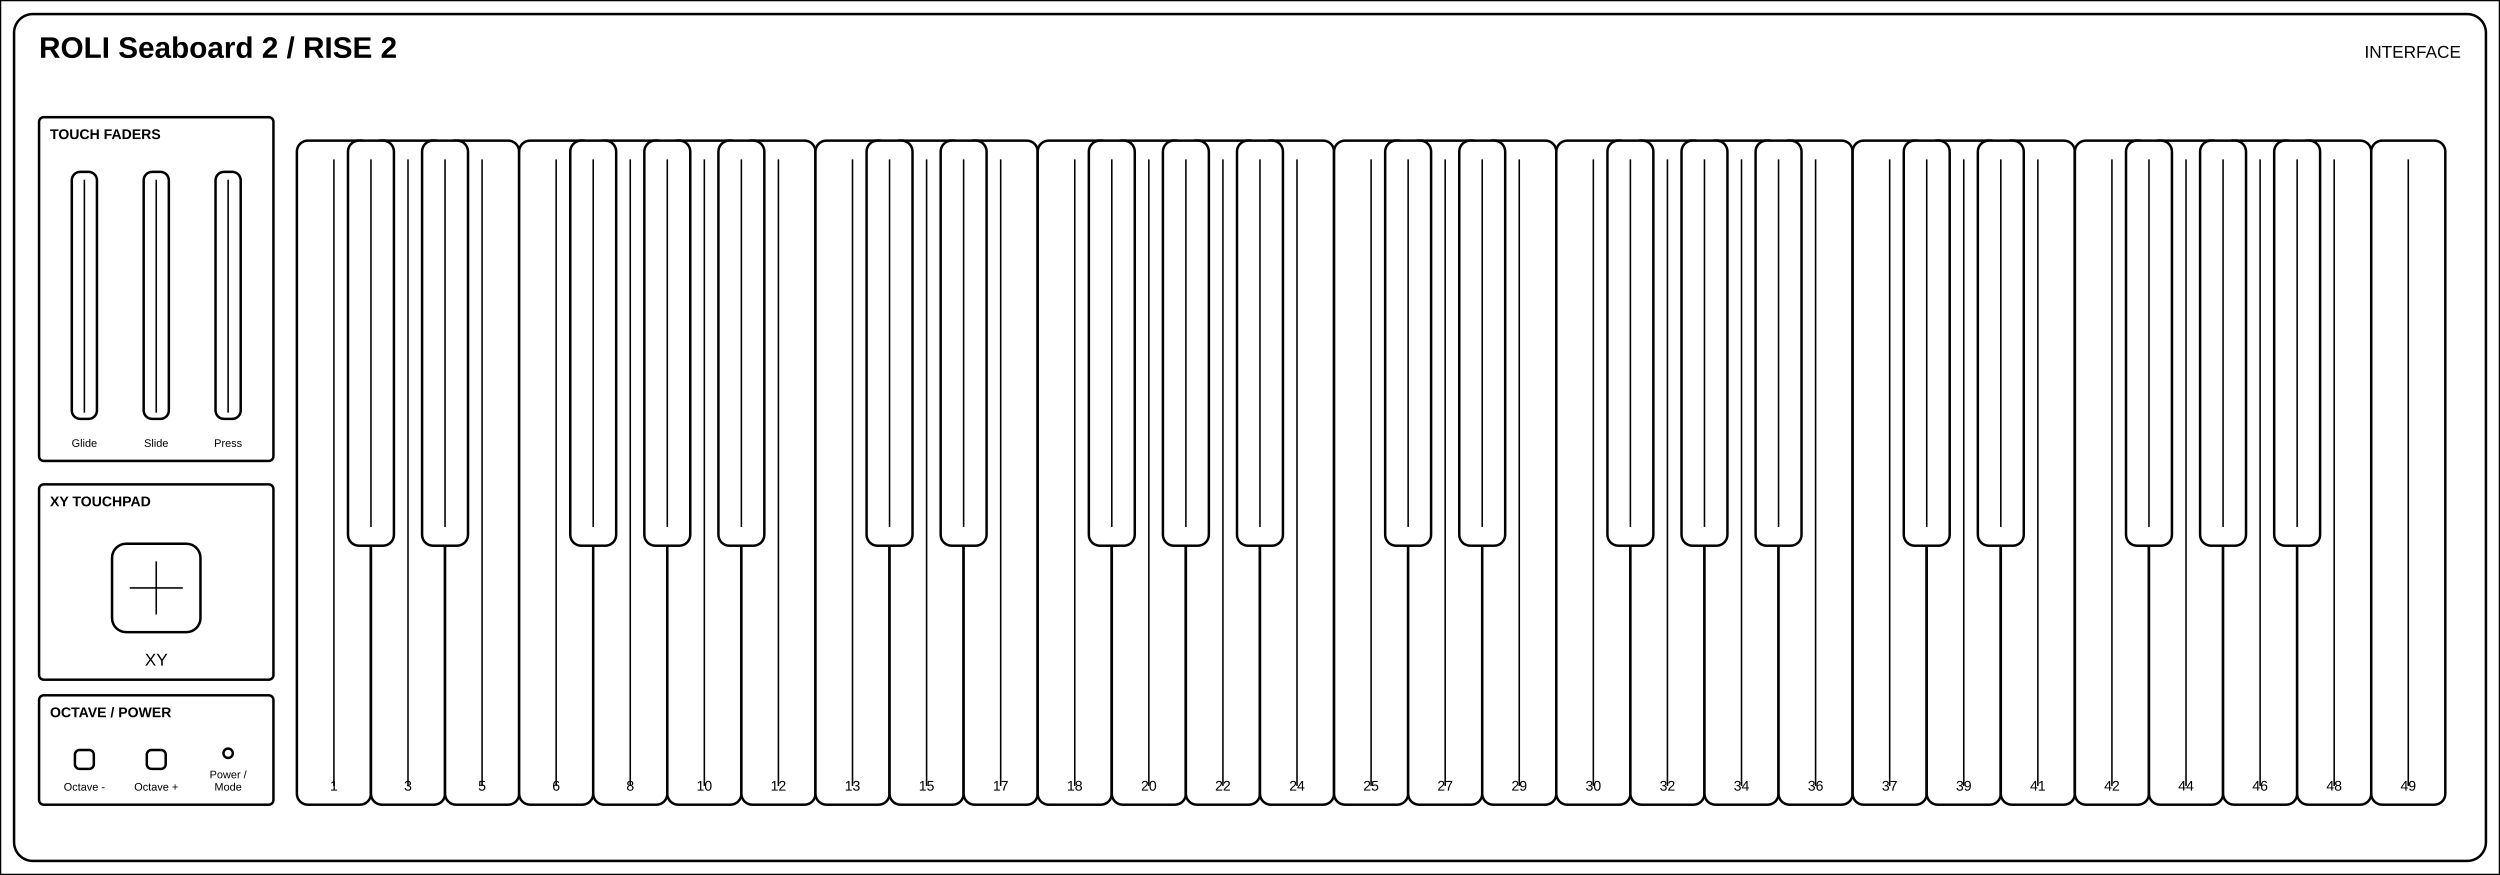
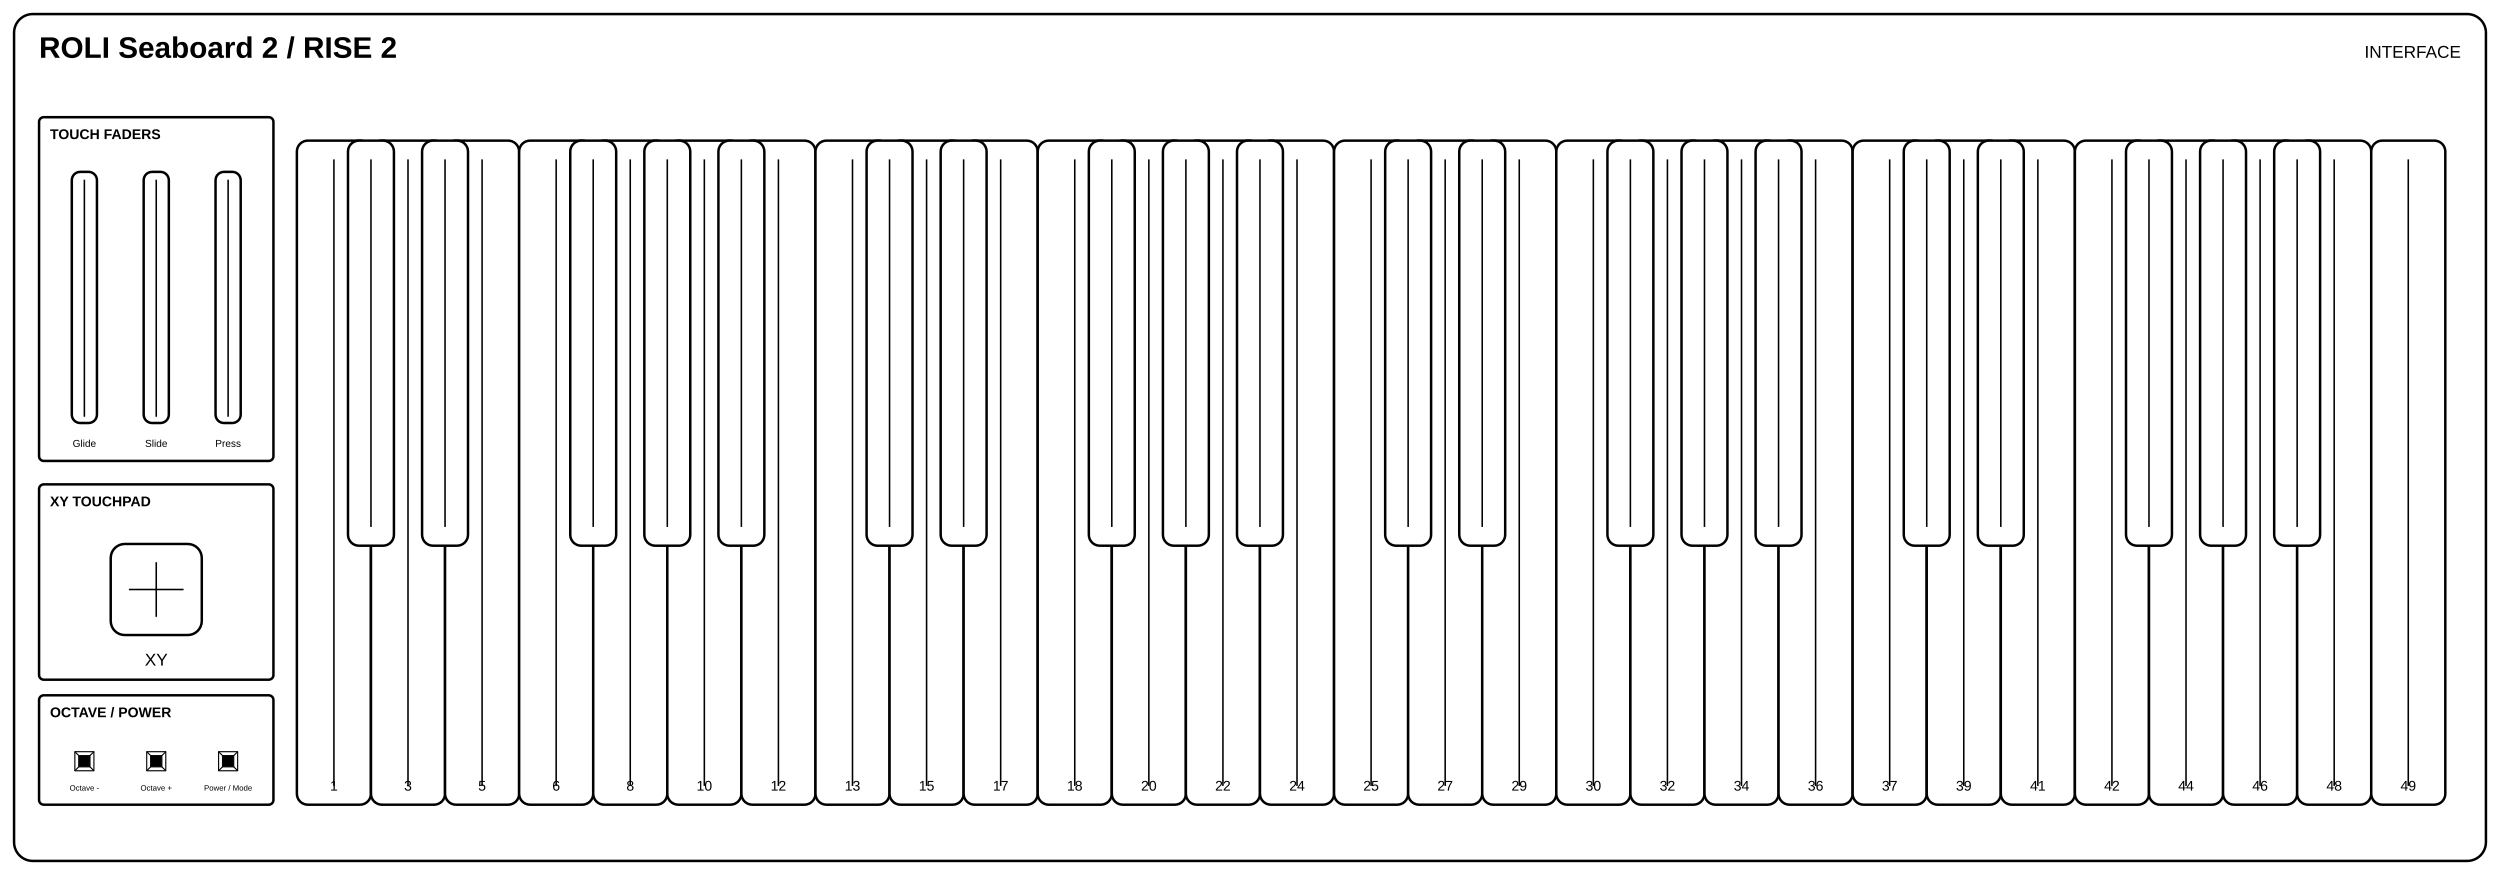
<svg xmlns="http://www.w3.org/2000/svg" viewBox="0 0 1600 560" role="img" aria-labelledby="title description">
+   <defs>
+     <pattern id="tactile-stripes" width="6" height="6" patternUnits="userSpaceOnUse">
+       <rect width="6" height="6" fill="#fff" />
+       <path d="M0 3H6" stroke="#000" stroke-width="2" />
+     </pattern>
+     <pattern id="tactile-dots" width="8" height="8" patternUnits="userSpaceOnUse">
+       <rect width="8" height="8" fill="#fff" />
+       <circle cx="2" cy="2" r="1.5" fill="#000" />
+       <circle cx="6" cy="6" r="1.5" fill="#000" />
+     </pattern>
+   </defs>
  <style>text{font-family:Arial,Helvetica,sans-serif;fill:#000;stroke:none}.line{fill:#fff;stroke:#000;stroke-width:1.6;stroke-linejoin:round;stroke-linecap:round}.thin{fill:none;stroke:#000;stroke-width:1;stroke-linejoin:round;stroke-linecap:round}</style>
-   <rect x="0" y="0" width="1600" height="560" class="line" fill="#fff" stroke="none" stroke-width="1.6" />
-   <rect x="9" y="9" width="1582" height="542" class="line" fill="#fff" stroke="#000" stroke-width="1.6" rx="12" />
+   <rect x="0" y="0" width="1600" height="560" fill="#fff" stroke="none" stroke-width="1.6" />
+   <rect x="9" y="9" width="1582" height="542" fill="#fff" stroke="#000" stroke-width="1.6" rx="12" />
  <text x="25" y="37" fill="#000" font-family="Arial,Helvetica,sans-serif" font-size="19" text-anchor="start" font-weight="bold">ROLI Seaboard 2 / RISE 2</text>
  <text x="1575" y="37" fill="#000" font-family="Arial,Helvetica,sans-serif" font-size="11" text-anchor="end">INTERFACE</text>
-   <rect x="25" y="75" width="150" height="220" class="line" fill="#fff" stroke="#000" stroke-width="1.6" rx="3" />
+   <rect x="25" y="75" width="150" height="220" fill="#fff" stroke="#000" stroke-width="1.6" rx="3" />
  <text x="32" y="89" fill="#000" font-family="Arial,Helvetica,sans-serif" font-size="9" text-anchor="start" font-weight="bold">TOUCH FADERS</text>
  <g id="touch-faders-glide" data-kind="strip" aria-label="Glide">
-     <rect x="45.95" y="110" width="16.1" height="158.09" class="line" fill="#fff" stroke="#000" stroke-width="1.6" rx="5.367" />
-     <path d="M54 115L54 264.09" fill="none" stroke="#000" stroke-width="1" />
-     <text x="54" y="286" fill="#000" font-family="Arial,Helvetica,sans-serif" font-size="7" text-anchor="middle">Glide</text>
+     <rect x="45.95" y="110" width="16.1" height="160.723" fill="#fff" stroke="#000" stroke-width="1.6" rx="5.367" />
+     <path d="M54 115L54 266.723" fill="none" stroke="#000" stroke-width="1" />
+     <text x="54" y="286" fill="#000" font-family="Arial,Helvetica,sans-serif" font-size="6.44" text-anchor="middle">Glide</text>
  </g>
  <g id="touch-faders-slide" data-kind="strip" aria-label="Slide">
-     <rect x="91.95" y="110" width="16.1" height="158.09" class="line" fill="#fff" stroke="#000" stroke-width="1.6" rx="5.367" />
-     <path d="M100 115L100 264.09" fill="none" stroke="#000" stroke-width="1" />
-     <text x="100" y="286" fill="#000" font-family="Arial,Helvetica,sans-serif" font-size="7" text-anchor="middle">Slide</text>
+     <rect x="91.95" y="110" width="16.1" height="160.723" fill="#fff" stroke="#000" stroke-width="1.6" rx="5.367" />
+     <path d="M100 115L100 266.723" fill="none" stroke="#000" stroke-width="1" />
+     <text x="100" y="286" fill="#000" font-family="Arial,Helvetica,sans-serif" font-size="6.44" text-anchor="middle">Slide</text>
  </g>
  <g id="touch-faders-press" data-kind="strip" aria-label="Press">
-     <rect x="137.95" y="110" width="16.1" height="158.09" class="line" fill="#fff" stroke="#000" stroke-width="1.6" rx="5.367" />
-     <path d="M146 115L146 264.09" fill="none" stroke="#000" stroke-width="1" />
-     <text x="146" y="286" fill="#000" font-family="Arial,Helvetica,sans-serif" font-size="7" text-anchor="middle">Press</text>
-   </g>
-   <rect x="25" y="310" width="150" height="125" class="line" fill="#fff" stroke="#000" stroke-width="1.6" rx="3" />
+     <rect x="137.95" y="110" width="16.1" height="160.723" fill="#fff" stroke="#000" stroke-width="1.6" rx="5.367" />
+     <path d="M146 115L146 266.723" fill="none" stroke="#000" stroke-width="1" />
+     <text x="146" y="286" fill="#000" font-family="Arial,Helvetica,sans-serif" font-size="6.44" text-anchor="middle">Press</text>
+   </g>
+   <rect x="25" y="310" width="150" height="125" fill="#fff" stroke="#000" stroke-width="1.6" rx="3" />
  <text x="32" y="324" fill="#000" font-family="Arial,Helvetica,sans-serif" font-size="9" text-anchor="start" font-weight="bold">XY TOUCHPAD</text>
  <g id="xy-touchpad-xy" data-kind="xy" aria-label="XY">
-     <rect x="71.708" y="347.993" width="56.584" height="56.584" class="line" fill="#fff" stroke="#000" stroke-width="1.6" rx="9" />
-     <path d="M83.025 376.285L116.975 376.285" fill="none" stroke="#000" stroke-width="1" />
-     <path d="M100 359.31L100 393.26" fill="none" stroke="#000" stroke-width="1" />
+     <rect x="70.858" y="348.143" width="58.284" height="58.284" fill="#fff" stroke="#000" stroke-width="1.6" rx="9" />
+     <path d="M82.515 377.285L117.485 377.285" fill="none" stroke="#000" stroke-width="1" />
+     <path d="M100 359.8L100 394.77" fill="none" stroke="#000" stroke-width="1" />
    <text x="100" y="426" fill="#000" font-family="Arial,Helvetica,sans-serif" font-size="11" text-anchor="middle">XY</text>
  </g>
-   <rect x="25" y="445" width="150" height="70" class="line" fill="#fff" stroke="#000" stroke-width="1.6" rx="3" />
+   <rect x="25" y="445" width="150" height="70" fill="#fff" stroke="#000" stroke-width="1.6" rx="3" />
  <text x="32" y="459" fill="#000" font-family="Arial,Helvetica,sans-serif" font-size="9" text-anchor="start" font-weight="bold">OCTAVE / POWER</text>
  <g id="octave-power-octave" data-kind="button" aria-label="Octave -">
-     <rect x="47.955" y="480" width="12.09" height="12.09" class="line" fill="#fff" stroke="#000" stroke-width="1.6" rx="3" />
-     <text x="54" y="506" fill="#000" font-family="Arial,Helvetica,sans-serif" font-size="7" text-anchor="middle">Octave -</text>
+     <svg data-symbol="button" x="46.825" y="480.000" width="14.350" height="14.350" viewBox="0 0 40 40">
+       <g fill="none" stroke="#000" stroke-width="2" stroke-linejoin="round">
+         <rect x="3" y="3" width="34" height="34" fill="#fff" />
+         <path d="M3 3L10 10M37 3L30 10M3 37L10 30M37 37L30 30" />
+         <rect x="10" y="10" width="20" height="20" fill="#000" />
+       </g>
+     </svg>
+     <text x="54" y="506" fill="#000" font-family="Arial,Helvetica,sans-serif" font-size="5" text-anchor="middle">Octave -</text>
  </g>
  <g id="octave-power-octave-2" data-kind="button" aria-label="Octave +">
-     <rect x="93.955" y="480" width="12.09" height="12.09" class="line" fill="#fff" stroke="#000" stroke-width="1.6" rx="3" />
-     <text x="100" y="506" fill="#000" font-family="Arial,Helvetica,sans-serif" font-size="7" text-anchor="middle">Octave +</text>
+     <svg data-symbol="button" x="92.825" y="480.000" width="14.350" height="14.350" viewBox="0 0 40 40">
+       <g fill="none" stroke="#000" stroke-width="2" stroke-linejoin="round">
+         <rect x="3" y="3" width="34" height="34" fill="#fff" />
+         <path d="M3 3L10 10M37 3L30 10M3 37L10 30M37 37L30 30" />
+         <rect x="10" y="10" width="20" height="20" fill="#000" />
+       </g>
+     </svg>
+     <text x="100" y="506" fill="#000" font-family="Arial,Helvetica,sans-serif" font-size="5" text-anchor="middle">Octave +</text>
  </g>
  <g id="octave-power-power-mode" data-kind="button" aria-label="Power / Mode">
-     <rect x="143" y="479.09" width="6" height="6" class="line" fill="#fff" stroke="#000" stroke-width="1.6" rx="3" />
-     <text x="146" y="498.09" fill="#000" font-family="Arial,Helvetica,sans-serif" font-size="7" text-anchor="middle">Power /</text>
-     <text x="146" y="506" fill="#000" font-family="Arial,Helvetica,sans-serif" font-size="7" text-anchor="middle">Mode</text>
+     <svg data-symbol="button" x="138.825" y="480.000" width="14.350" height="14.350" viewBox="0 0 40 40">
+       <g fill="none" stroke="#000" stroke-width="2" stroke-linejoin="round">
+         <rect x="3" y="3" width="34" height="34" fill="#fff" />
+         <path d="M3 3L10 10M37 3L30 10M3 37L10 30M37 37L30 30" />
+         <rect x="10" y="10" width="20" height="20" fill="#000" />
+       </g>
+     </svg>
+     <text x="146" y="506" fill="#000" font-family="Arial,Helvetica,sans-serif" font-size="5" text-anchor="middle">Power / Mode</text>
  </g>
  <g id="keyboard" aria-label="Keyboard">
    <g id="key-1" data-kind="key" aria-label="Keywave 1">
-       <rect x="190" y="90" width="47.414" height="425" class="line" fill="#fff" stroke="#000" stroke-width="1.6" rx="7" />
+       <rect x="190" y="90" width="47.414" height="425" fill="#fff" stroke="#000" stroke-width="1.6" rx="7" />
      <path d="M213.707 102L213.707 503" fill="none" stroke="#000" stroke-width="1" />
      <text x="213.707" y="506" fill="#000" font-family="Arial,Helvetica,sans-serif" font-size="9" text-anchor="middle">1</text>
    </g>
    <g id="key-3" data-kind="key" aria-label="Keywave 3">
-       <rect x="237.414" y="90" width="47.414" height="425" class="line" fill="#fff" stroke="#000" stroke-width="1.6" rx="7" />
+       <rect x="237.414" y="90" width="47.414" height="425" fill="#fff" stroke="#000" stroke-width="1.6" rx="7" />
      <path d="M261.121 102L261.121 503" fill="none" stroke="#000" stroke-width="1" />
      <text x="261.121" y="506" fill="#000" font-family="Arial,Helvetica,sans-serif" font-size="9" text-anchor="middle">3</text>
    </g>
    <g id="key-5" data-kind="key" aria-label="Keywave 5">
-       <rect x="284.828" y="90" width="47.414" height="425" class="line" fill="#fff" stroke="#000" stroke-width="1.6" rx="7" />
+       <rect x="284.828" y="90" width="47.414" height="425" fill="#fff" stroke="#000" stroke-width="1.6" rx="7" />
      <path d="M308.534 102L308.534 503" fill="none" stroke="#000" stroke-width="1" />
      <text x="308.534" y="506" fill="#000" font-family="Arial,Helvetica,sans-serif" font-size="9" text-anchor="middle">5</text>
    </g>
    <g id="key-6" data-kind="key" aria-label="Keywave 6">
-       <rect x="332.241" y="90" width="47.414" height="425" class="line" fill="#fff" stroke="#000" stroke-width="1.6" rx="7" />
+       <rect x="332.241" y="90" width="47.414" height="425" fill="#fff" stroke="#000" stroke-width="1.6" rx="7" />
      <path d="M355.948 102L355.948 503" fill="none" stroke="#000" stroke-width="1" />
      <text x="355.948" y="506" fill="#000" font-family="Arial,Helvetica,sans-serif" font-size="9" text-anchor="middle">6</text>
    </g>
    <g id="key-8" data-kind="key" aria-label="Keywave 8">
-       <rect x="379.655" y="90" width="47.414" height="425" class="line" fill="#fff" stroke="#000" stroke-width="1.6" rx="7" />
+       <rect x="379.655" y="90" width="47.414" height="425" fill="#fff" stroke="#000" stroke-width="1.6" rx="7" />
      <path d="M403.362 102L403.362 503" fill="none" stroke="#000" stroke-width="1" />
      <text x="403.362" y="506" fill="#000" font-family="Arial,Helvetica,sans-serif" font-size="9" text-anchor="middle">8</text>
    </g>
    <g id="key-10" data-kind="key" aria-label="Keywave 10">
-       <rect x="427.069" y="90" width="47.414" height="425" class="line" fill="#fff" stroke="#000" stroke-width="1.6" rx="7" />
+       <rect x="427.069" y="90" width="47.414" height="425" fill="#fff" stroke="#000" stroke-width="1.6" rx="7" />
      <path d="M450.776 102L450.776 503" fill="none" stroke="#000" stroke-width="1" />
      <text x="450.776" y="506" fill="#000" font-family="Arial,Helvetica,sans-serif" font-size="9" text-anchor="middle">10</text>
    </g>
    <g id="key-12" data-kind="key" aria-label="Keywave 12">
-       <rect x="474.483" y="90" width="47.414" height="425" class="line" fill="#fff" stroke="#000" stroke-width="1.6" rx="7" />
+       <rect x="474.483" y="90" width="47.414" height="425" fill="#fff" stroke="#000" stroke-width="1.6" rx="7" />
      <path d="M498.19 102L498.19 503" fill="none" stroke="#000" stroke-width="1" />
      <text x="498.19" y="506" fill="#000" font-family="Arial,Helvetica,sans-serif" font-size="9" text-anchor="middle">12</text>
    </g>
    <g id="key-13" data-kind="key" aria-label="Keywave 13">
-       <rect x="521.897" y="90" width="47.414" height="425" class="line" fill="#fff" stroke="#000" stroke-width="1.6" rx="7" />
+       <rect x="521.897" y="90" width="47.414" height="425" fill="#fff" stroke="#000" stroke-width="1.6" rx="7" />
      <path d="M545.603 102L545.603 503" fill="none" stroke="#000" stroke-width="1" />
      <text x="545.603" y="506" fill="#000" font-family="Arial,Helvetica,sans-serif" font-size="9" text-anchor="middle">13</text>
    </g>
    <g id="key-15" data-kind="key" aria-label="Keywave 15">
-       <rect x="569.31" y="90" width="47.414" height="425" class="line" fill="#fff" stroke="#000" stroke-width="1.6" rx="7" />
+       <rect x="569.31" y="90" width="47.414" height="425" fill="#fff" stroke="#000" stroke-width="1.6" rx="7" />
      <path d="M593.017 102L593.017 503" fill="none" stroke="#000" stroke-width="1" />
      <text x="593.017" y="506" fill="#000" font-family="Arial,Helvetica,sans-serif" font-size="9" text-anchor="middle">15</text>
    </g>
    <g id="key-17" data-kind="key" aria-label="Keywave 17">
-       <rect x="616.724" y="90" width="47.414" height="425" class="line" fill="#fff" stroke="#000" stroke-width="1.6" rx="7" />
+       <rect x="616.724" y="90" width="47.414" height="425" fill="#fff" stroke="#000" stroke-width="1.6" rx="7" />
      <path d="M640.431 102L640.431 503" fill="none" stroke="#000" stroke-width="1" />
      <text x="640.431" y="506" fill="#000" font-family="Arial,Helvetica,sans-serif" font-size="9" text-anchor="middle">17</text>
    </g>
    <g id="key-18" data-kind="key" aria-label="Keywave 18">
-       <rect x="664.138" y="90" width="47.414" height="425" class="line" fill="#fff" stroke="#000" stroke-width="1.6" rx="7" />
+       <rect x="664.138" y="90" width="47.414" height="425" fill="#fff" stroke="#000" stroke-width="1.6" rx="7" />
      <path d="M687.845 102L687.845 503" fill="none" stroke="#000" stroke-width="1" />
      <text x="687.845" y="506" fill="#000" font-family="Arial,Helvetica,sans-serif" font-size="9" text-anchor="middle">18</text>
    </g>
    <g id="key-20" data-kind="key" aria-label="Keywave 20">
-       <rect x="711.552" y="90" width="47.414" height="425" class="line" fill="#fff" stroke="#000" stroke-width="1.6" rx="7" />
+       <rect x="711.552" y="90" width="47.414" height="425" fill="#fff" stroke="#000" stroke-width="1.6" rx="7" />
      <path d="M735.259 102L735.259 503" fill="none" stroke="#000" stroke-width="1" />
      <text x="735.259" y="506" fill="#000" font-family="Arial,Helvetica,sans-serif" font-size="9" text-anchor="middle">20</text>
    </g>
    <g id="key-22" data-kind="key" aria-label="Keywave 22">
-       <rect x="758.966" y="90" width="47.414" height="425" class="line" fill="#fff" stroke="#000" stroke-width="1.6" rx="7" />
+       <rect x="758.966" y="90" width="47.414" height="425" fill="#fff" stroke="#000" stroke-width="1.6" rx="7" />
      <path d="M782.672 102L782.672 503" fill="none" stroke="#000" stroke-width="1" />
      <text x="782.672" y="506" fill="#000" font-family="Arial,Helvetica,sans-serif" font-size="9" text-anchor="middle">22</text>
    </g>
    <g id="key-24" data-kind="key" aria-label="Keywave 24">
-       <rect x="806.379" y="90" width="47.414" height="425" class="line" fill="#fff" stroke="#000" stroke-width="1.6" rx="7" />
+       <rect x="806.379" y="90" width="47.414" height="425" fill="#fff" stroke="#000" stroke-width="1.6" rx="7" />
      <path d="M830.086 102L830.086 503" fill="none" stroke="#000" stroke-width="1" />
      <text x="830.086" y="506" fill="#000" font-family="Arial,Helvetica,sans-serif" font-size="9" text-anchor="middle">24</text>
    </g>
    <g id="key-25" data-kind="key" aria-label="Keywave 25">
-       <rect x="853.793" y="90" width="47.414" height="425" class="line" fill="#fff" stroke="#000" stroke-width="1.6" rx="7" />
+       <rect x="853.793" y="90" width="47.414" height="425" fill="#fff" stroke="#000" stroke-width="1.6" rx="7" />
      <path d="M877.5 102L877.5 503" fill="none" stroke="#000" stroke-width="1" />
      <text x="877.5" y="506" fill="#000" font-family="Arial,Helvetica,sans-serif" font-size="9" text-anchor="middle">25</text>
    </g>
    <g id="key-27" data-kind="key" aria-label="Keywave 27">
-       <rect x="901.207" y="90" width="47.414" height="425" class="line" fill="#fff" stroke="#000" stroke-width="1.6" rx="7" />
+       <rect x="901.207" y="90" width="47.414" height="425" fill="#fff" stroke="#000" stroke-width="1.6" rx="7" />
      <path d="M924.914 102L924.914 503" fill="none" stroke="#000" stroke-width="1" />
      <text x="924.914" y="506" fill="#000" font-family="Arial,Helvetica,sans-serif" font-size="9" text-anchor="middle">27</text>
    </g>
    <g id="key-29" data-kind="key" aria-label="Keywave 29">
-       <rect x="948.621" y="90" width="47.414" height="425" class="line" fill="#fff" stroke="#000" stroke-width="1.6" rx="7" />
+       <rect x="948.621" y="90" width="47.414" height="425" fill="#fff" stroke="#000" stroke-width="1.6" rx="7" />
      <path d="M972.328 102L972.328 503" fill="none" stroke="#000" stroke-width="1" />
      <text x="972.328" y="506" fill="#000" font-family="Arial,Helvetica,sans-serif" font-size="9" text-anchor="middle">29</text>
    </g>
    <g id="key-30" data-kind="key" aria-label="Keywave 30">
-       <rect x="996.034" y="90" width="47.414" height="425" class="line" fill="#fff" stroke="#000" stroke-width="1.6" rx="7" />
+       <rect x="996.034" y="90" width="47.414" height="425" fill="#fff" stroke="#000" stroke-width="1.6" rx="7" />
      <path d="M1019.741 102L1019.741 503" fill="none" stroke="#000" stroke-width="1" />
      <text x="1019.741" y="506" fill="#000" font-family="Arial,Helvetica,sans-serif" font-size="9" text-anchor="middle">30</text>
    </g>
    <g id="key-32" data-kind="key" aria-label="Keywave 32">
-       <rect x="1043.448" y="90" width="47.414" height="425" class="line" fill="#fff" stroke="#000" stroke-width="1.6" rx="7" />
+       <rect x="1043.448" y="90" width="47.414" height="425" fill="#fff" stroke="#000" stroke-width="1.6" rx="7" />
      <path d="M1067.155 102L1067.155 503" fill="none" stroke="#000" stroke-width="1" />
      <text x="1067.155" y="506" fill="#000" font-family="Arial,Helvetica,sans-serif" font-size="9" text-anchor="middle">32</text>
    </g>
    <g id="key-34" data-kind="key" aria-label="Keywave 34">
-       <rect x="1090.862" y="90" width="47.414" height="425" class="line" fill="#fff" stroke="#000" stroke-width="1.6" rx="7" />
+       <rect x="1090.862" y="90" width="47.414" height="425" fill="#fff" stroke="#000" stroke-width="1.6" rx="7" />
      <path d="M1114.569 102L1114.569 503" fill="none" stroke="#000" stroke-width="1" />
      <text x="1114.569" y="506" fill="#000" font-family="Arial,Helvetica,sans-serif" font-size="9" text-anchor="middle">34</text>
    </g>
    <g id="key-36" data-kind="key" aria-label="Keywave 36">
-       <rect x="1138.276" y="90" width="47.414" height="425" class="line" fill="#fff" stroke="#000" stroke-width="1.6" rx="7" />
+       <rect x="1138.276" y="90" width="47.414" height="425" fill="#fff" stroke="#000" stroke-width="1.6" rx="7" />
      <path d="M1161.983 102L1161.983 503" fill="none" stroke="#000" stroke-width="1" />
      <text x="1161.983" y="506" fill="#000" font-family="Arial,Helvetica,sans-serif" font-size="9" text-anchor="middle">36</text>
    </g>
    <g id="key-37" data-kind="key" aria-label="Keywave 37">
-       <rect x="1185.69" y="90" width="47.414" height="425" class="line" fill="#fff" stroke="#000" stroke-width="1.6" rx="7" />
+       <rect x="1185.69" y="90" width="47.414" height="425" fill="#fff" stroke="#000" stroke-width="1.6" rx="7" />
      <path d="M1209.397 102L1209.397 503" fill="none" stroke="#000" stroke-width="1" />
      <text x="1209.397" y="506" fill="#000" font-family="Arial,Helvetica,sans-serif" font-size="9" text-anchor="middle">37</text>
    </g>
    <g id="key-39" data-kind="key" aria-label="Keywave 39">
-       <rect x="1233.103" y="90" width="47.414" height="425" class="line" fill="#fff" stroke="#000" stroke-width="1.6" rx="7" />
+       <rect x="1233.103" y="90" width="47.414" height="425" fill="#fff" stroke="#000" stroke-width="1.6" rx="7" />
      <path d="M1256.81 102L1256.81 503" fill="none" stroke="#000" stroke-width="1" />
      <text x="1256.81" y="506" fill="#000" font-family="Arial,Helvetica,sans-serif" font-size="9" text-anchor="middle">39</text>
    </g>
    <g id="key-41" data-kind="key" aria-label="Keywave 41">
-       <rect x="1280.517" y="90" width="47.414" height="425" class="line" fill="#fff" stroke="#000" stroke-width="1.6" rx="7" />
+       <rect x="1280.517" y="90" width="47.414" height="425" fill="#fff" stroke="#000" stroke-width="1.6" rx="7" />
      <path d="M1304.224 102L1304.224 503" fill="none" stroke="#000" stroke-width="1" />
      <text x="1304.224" y="506" fill="#000" font-family="Arial,Helvetica,sans-serif" font-size="9" text-anchor="middle">41</text>
    </g>
    <g id="key-42" data-kind="key" aria-label="Keywave 42">
-       <rect x="1327.931" y="90" width="47.414" height="425" class="line" fill="#fff" stroke="#000" stroke-width="1.6" rx="7" />
+       <rect x="1327.931" y="90" width="47.414" height="425" fill="#fff" stroke="#000" stroke-width="1.6" rx="7" />
      <path d="M1351.638 102L1351.638 503" fill="none" stroke="#000" stroke-width="1" />
      <text x="1351.638" y="506" fill="#000" font-family="Arial,Helvetica,sans-serif" font-size="9" text-anchor="middle">42</text>
    </g>
    <g id="key-44" data-kind="key" aria-label="Keywave 44">
-       <rect x="1375.345" y="90" width="47.414" height="425" class="line" fill="#fff" stroke="#000" stroke-width="1.6" rx="7" />
+       <rect x="1375.345" y="90" width="47.414" height="425" fill="#fff" stroke="#000" stroke-width="1.6" rx="7" />
      <path d="M1399.052 102L1399.052 503" fill="none" stroke="#000" stroke-width="1" />
      <text x="1399.052" y="506" fill="#000" font-family="Arial,Helvetica,sans-serif" font-size="9" text-anchor="middle">44</text>
    </g>
    <g id="key-46" data-kind="key" aria-label="Keywave 46">
-       <rect x="1422.759" y="90" width="47.414" height="425" class="line" fill="#fff" stroke="#000" stroke-width="1.6" rx="7" />
+       <rect x="1422.759" y="90" width="47.414" height="425" fill="#fff" stroke="#000" stroke-width="1.6" rx="7" />
      <path d="M1446.466 102L1446.466 503" fill="none" stroke="#000" stroke-width="1" />
      <text x="1446.466" y="506" fill="#000" font-family="Arial,Helvetica,sans-serif" font-size="9" text-anchor="middle">46</text>
    </g>
    <g id="key-48" data-kind="key" aria-label="Keywave 48">
-       <rect x="1470.172" y="90" width="47.414" height="425" class="line" fill="#fff" stroke="#000" stroke-width="1.6" rx="7" />
+       <rect x="1470.172" y="90" width="47.414" height="425" fill="#fff" stroke="#000" stroke-width="1.6" rx="7" />
      <path d="M1493.879 102L1493.879 503" fill="none" stroke="#000" stroke-width="1" />
      <text x="1493.879" y="506" fill="#000" font-family="Arial,Helvetica,sans-serif" font-size="9" text-anchor="middle">48</text>
    </g>
    <g id="key-49" data-kind="key" aria-label="Keywave 49">
-       <rect x="1517.586" y="90" width="47.414" height="425" class="line" fill="#fff" stroke="#000" stroke-width="1.6" rx="7" />
+       <rect x="1517.586" y="90" width="47.414" height="425" fill="#fff" stroke="#000" stroke-width="1.6" rx="7" />
      <path d="M1541.293 102L1541.293 503" fill="none" stroke="#000" stroke-width="1" />
      <text x="1541.293" y="506" fill="#000" font-family="Arial,Helvetica,sans-serif" font-size="9" text-anchor="middle">49</text>
    </g>
    <g id="key-2" data-kind="key" aria-label="Keywave 2">
-       <rect x="222.716" y="90" width="29.397" height="259.25" class="line" fill="#fff" stroke="#000" stroke-width="1.6" rx="7" />
+       <rect x="222.716" y="90" width="29.397" height="259.25" fill="#fff" stroke="#000" stroke-width="1.6" rx="7" />
      <path d="M237.414 102L237.414 337.25" fill="none" stroke="#000" stroke-width="1" />
    </g>
    <g id="key-4" data-kind="key" aria-label="Keywave 4">
-       <rect x="270.129" y="90" width="29.397" height="259.25" class="line" fill="#fff" stroke="#000" stroke-width="1.6" rx="7" />
+       <rect x="270.129" y="90" width="29.397" height="259.25" fill="#fff" stroke="#000" stroke-width="1.6" rx="7" />
      <path d="M284.828 102L284.828 337.25" fill="none" stroke="#000" stroke-width="1" />
    </g>
    <g id="key-7" data-kind="key" aria-label="Keywave 7">
-       <rect x="364.957" y="90" width="29.397" height="259.25" class="line" fill="#fff" stroke="#000" stroke-width="1.6" rx="7" />
+       <rect x="364.957" y="90" width="29.397" height="259.25" fill="#fff" stroke="#000" stroke-width="1.6" rx="7" />
      <path d="M379.655 102L379.655 337.25" fill="none" stroke="#000" stroke-width="1" />
    </g>
    <g id="key-9" data-kind="key" aria-label="Keywave 9">
-       <rect x="412.371" y="90" width="29.397" height="259.25" class="line" fill="#fff" stroke="#000" stroke-width="1.6" rx="7" />
+       <rect x="412.371" y="90" width="29.397" height="259.25" fill="#fff" stroke="#000" stroke-width="1.6" rx="7" />
      <path d="M427.069 102L427.069 337.25" fill="none" stroke="#000" stroke-width="1" />
    </g>
    <g id="key-11" data-kind="key" aria-label="Keywave 11">
-       <rect x="459.784" y="90" width="29.397" height="259.25" class="line" fill="#fff" stroke="#000" stroke-width="1.6" rx="7" />
+       <rect x="459.784" y="90" width="29.397" height="259.25" fill="#fff" stroke="#000" stroke-width="1.6" rx="7" />
      <path d="M474.483 102L474.483 337.25" fill="none" stroke="#000" stroke-width="1" />
    </g>
    <g id="key-14" data-kind="key" aria-label="Keywave 14">
-       <rect x="554.612" y="90" width="29.397" height="259.25" class="line" fill="#fff" stroke="#000" stroke-width="1.6" rx="7" />
+       <rect x="554.612" y="90" width="29.397" height="259.25" fill="#fff" stroke="#000" stroke-width="1.6" rx="7" />
      <path d="M569.31 102L569.31 337.25" fill="none" stroke="#000" stroke-width="1" />
    </g>
    <g id="key-16" data-kind="key" aria-label="Keywave 16">
-       <rect x="602.026" y="90" width="29.397" height="259.25" class="line" fill="#fff" stroke="#000" stroke-width="1.6" rx="7" />
+       <rect x="602.026" y="90" width="29.397" height="259.25" fill="#fff" stroke="#000" stroke-width="1.6" rx="7" />
      <path d="M616.724 102L616.724 337.25" fill="none" stroke="#000" stroke-width="1" />
    </g>
    <g id="key-19" data-kind="key" aria-label="Keywave 19">
-       <rect x="696.853" y="90" width="29.397" height="259.25" class="line" fill="#fff" stroke="#000" stroke-width="1.6" rx="7" />
+       <rect x="696.853" y="90" width="29.397" height="259.25" fill="#fff" stroke="#000" stroke-width="1.6" rx="7" />
      <path d="M711.552 102L711.552 337.25" fill="none" stroke="#000" stroke-width="1" />
    </g>
    <g id="key-21" data-kind="key" aria-label="Keywave 21">
-       <rect x="744.267" y="90" width="29.397" height="259.25" class="line" fill="#fff" stroke="#000" stroke-width="1.6" rx="7" />
+       <rect x="744.267" y="90" width="29.397" height="259.25" fill="#fff" stroke="#000" stroke-width="1.6" rx="7" />
      <path d="M758.966 102L758.966 337.25" fill="none" stroke="#000" stroke-width="1" />
    </g>
    <g id="key-23" data-kind="key" aria-label="Keywave 23">
-       <rect x="791.681" y="90" width="29.397" height="259.25" class="line" fill="#fff" stroke="#000" stroke-width="1.6" rx="7" />
+       <rect x="791.681" y="90" width="29.397" height="259.25" fill="#fff" stroke="#000" stroke-width="1.6" rx="7" />
      <path d="M806.379 102L806.379 337.25" fill="none" stroke="#000" stroke-width="1" />
    </g>
    <g id="key-26" data-kind="key" aria-label="Keywave 26">
-       <rect x="886.509" y="90" width="29.397" height="259.25" class="line" fill="#fff" stroke="#000" stroke-width="1.6" rx="7" />
+       <rect x="886.509" y="90" width="29.397" height="259.25" fill="#fff" stroke="#000" stroke-width="1.6" rx="7" />
      <path d="M901.207 102L901.207 337.25" fill="none" stroke="#000" stroke-width="1" />
    </g>
    <g id="key-28" data-kind="key" aria-label="Keywave 28">
-       <rect x="933.922" y="90" width="29.397" height="259.25" class="line" fill="#fff" stroke="#000" stroke-width="1.6" rx="7" />
+       <rect x="933.922" y="90" width="29.397" height="259.25" fill="#fff" stroke="#000" stroke-width="1.6" rx="7" />
      <path d="M948.621 102L948.621 337.25" fill="none" stroke="#000" stroke-width="1" />
    </g>
    <g id="key-31" data-kind="key" aria-label="Keywave 31">
-       <rect x="1028.75" y="90" width="29.397" height="259.25" class="line" fill="#fff" stroke="#000" stroke-width="1.6" rx="7" />
+       <rect x="1028.75" y="90" width="29.397" height="259.25" fill="#fff" stroke="#000" stroke-width="1.6" rx="7" />
      <path d="M1043.448 102L1043.448 337.25" fill="none" stroke="#000" stroke-width="1" />
    </g>
    <g id="key-33" data-kind="key" aria-label="Keywave 33">
-       <rect x="1076.164" y="90" width="29.397" height="259.25" class="line" fill="#fff" stroke="#000" stroke-width="1.6" rx="7" />
+       <rect x="1076.164" y="90" width="29.397" height="259.25" fill="#fff" stroke="#000" stroke-width="1.6" rx="7" />
      <path d="M1090.862 102L1090.862 337.25" fill="none" stroke="#000" stroke-width="1" />
    </g>
    <g id="key-35" data-kind="key" aria-label="Keywave 35">
-       <rect x="1123.578" y="90" width="29.397" height="259.25" class="line" fill="#fff" stroke="#000" stroke-width="1.6" rx="7" />
+       <rect x="1123.578" y="90" width="29.397" height="259.25" fill="#fff" stroke="#000" stroke-width="1.6" rx="7" />
      <path d="M1138.276 102L1138.276 337.25" fill="none" stroke="#000" stroke-width="1" />
    </g>
    <g id="key-38" data-kind="key" aria-label="Keywave 38">
-       <rect x="1218.405" y="90" width="29.397" height="259.25" class="line" fill="#fff" stroke="#000" stroke-width="1.6" rx="7" />
+       <rect x="1218.405" y="90" width="29.397" height="259.25" fill="#fff" stroke="#000" stroke-width="1.6" rx="7" />
      <path d="M1233.103 102L1233.103 337.25" fill="none" stroke="#000" stroke-width="1" />
    </g>
    <g id="key-40" data-kind="key" aria-label="Keywave 40">
-       <rect x="1265.819" y="90" width="29.397" height="259.25" class="line" fill="#fff" stroke="#000" stroke-width="1.6" rx="7" />
+       <rect x="1265.819" y="90" width="29.397" height="259.25" fill="#fff" stroke="#000" stroke-width="1.6" rx="7" />
      <path d="M1280.517 102L1280.517 337.25" fill="none" stroke="#000" stroke-width="1" />
    </g>
    <g id="key-43" data-kind="key" aria-label="Keywave 43">
-       <rect x="1360.647" y="90" width="29.397" height="259.25" class="line" fill="#fff" stroke="#000" stroke-width="1.6" rx="7" />
+       <rect x="1360.647" y="90" width="29.397" height="259.25" fill="#fff" stroke="#000" stroke-width="1.6" rx="7" />
      <path d="M1375.345 102L1375.345 337.25" fill="none" stroke="#000" stroke-width="1" />
    </g>
    <g id="key-45" data-kind="key" aria-label="Keywave 45">
-       <rect x="1408.06" y="90" width="29.397" height="259.25" class="line" fill="#fff" stroke="#000" stroke-width="1.6" rx="7" />
+       <rect x="1408.06" y="90" width="29.397" height="259.25" fill="#fff" stroke="#000" stroke-width="1.6" rx="7" />
      <path d="M1422.759 102L1422.759 337.25" fill="none" stroke="#000" stroke-width="1" />
    </g>
    <g id="key-47" data-kind="key" aria-label="Keywave 47">
-       <rect x="1455.474" y="90" width="29.397" height="259.25" class="line" fill="#fff" stroke="#000" stroke-width="1.6" rx="7" />
+       <rect x="1455.474" y="90" width="29.397" height="259.25" fill="#fff" stroke="#000" stroke-width="1.6" rx="7" />
      <path d="M1470.172 102L1470.172 337.25" fill="none" stroke="#000" stroke-width="1" />
    </g>
  </g>
</svg>
